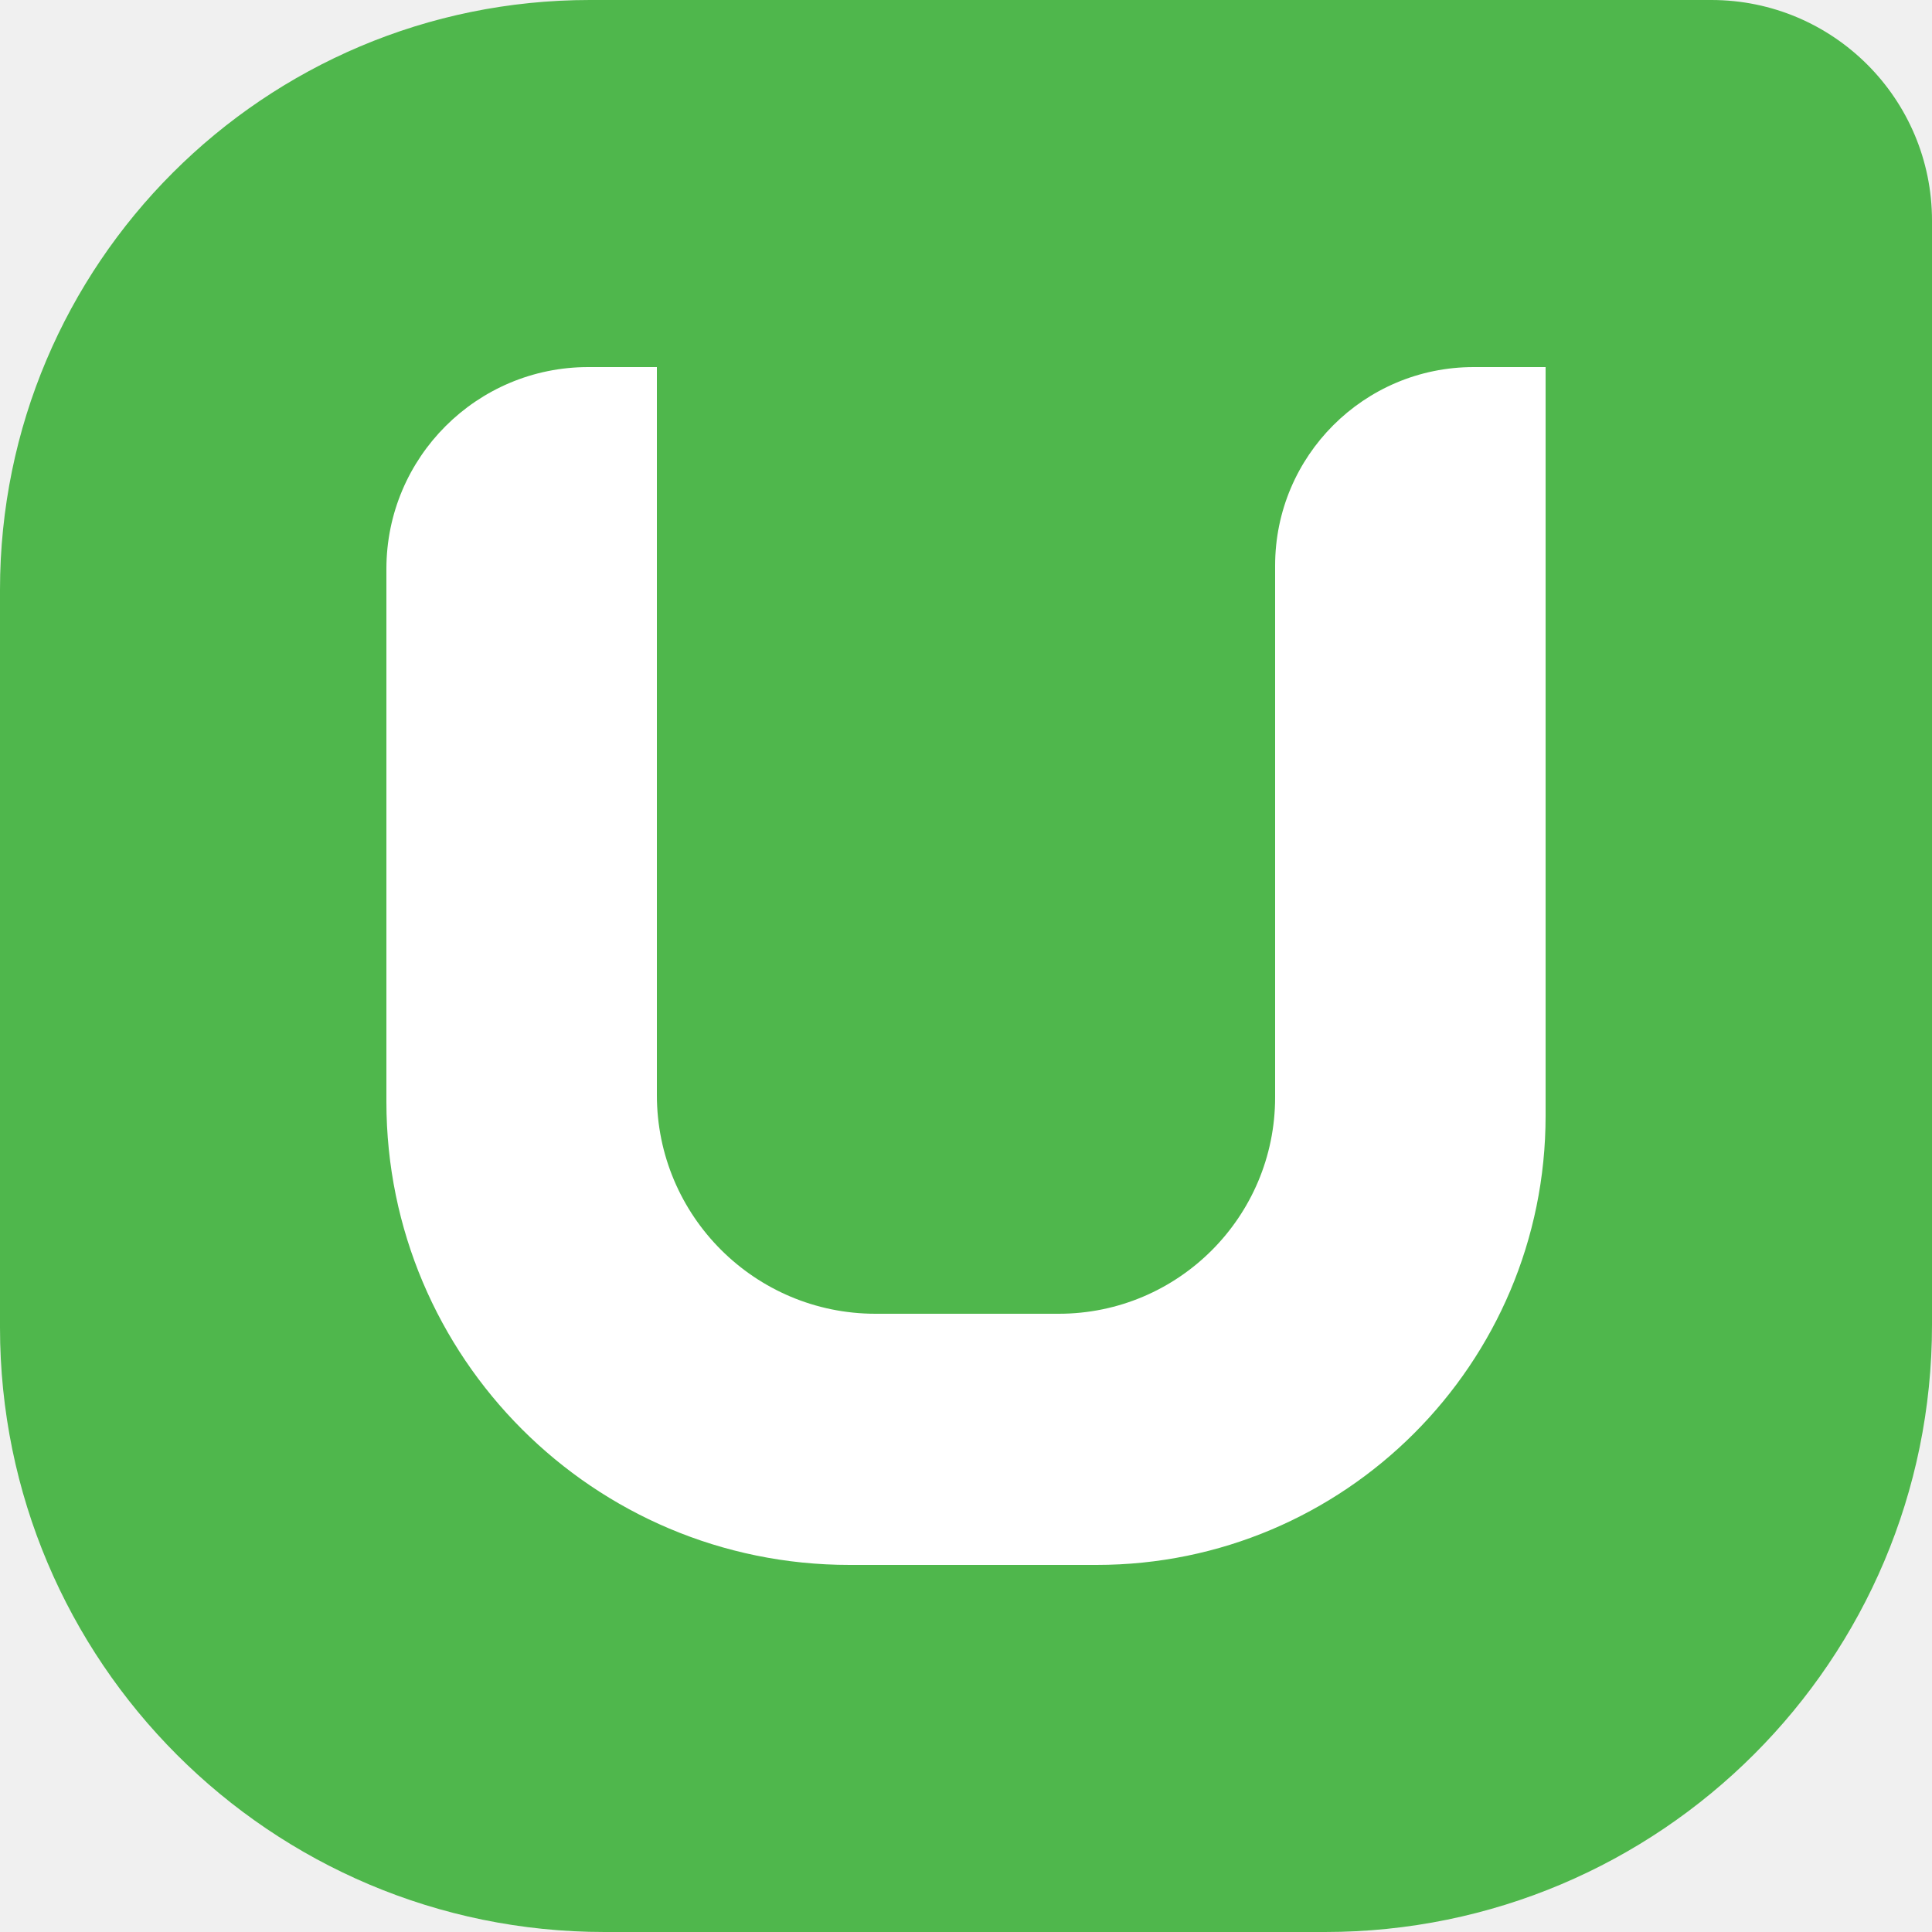
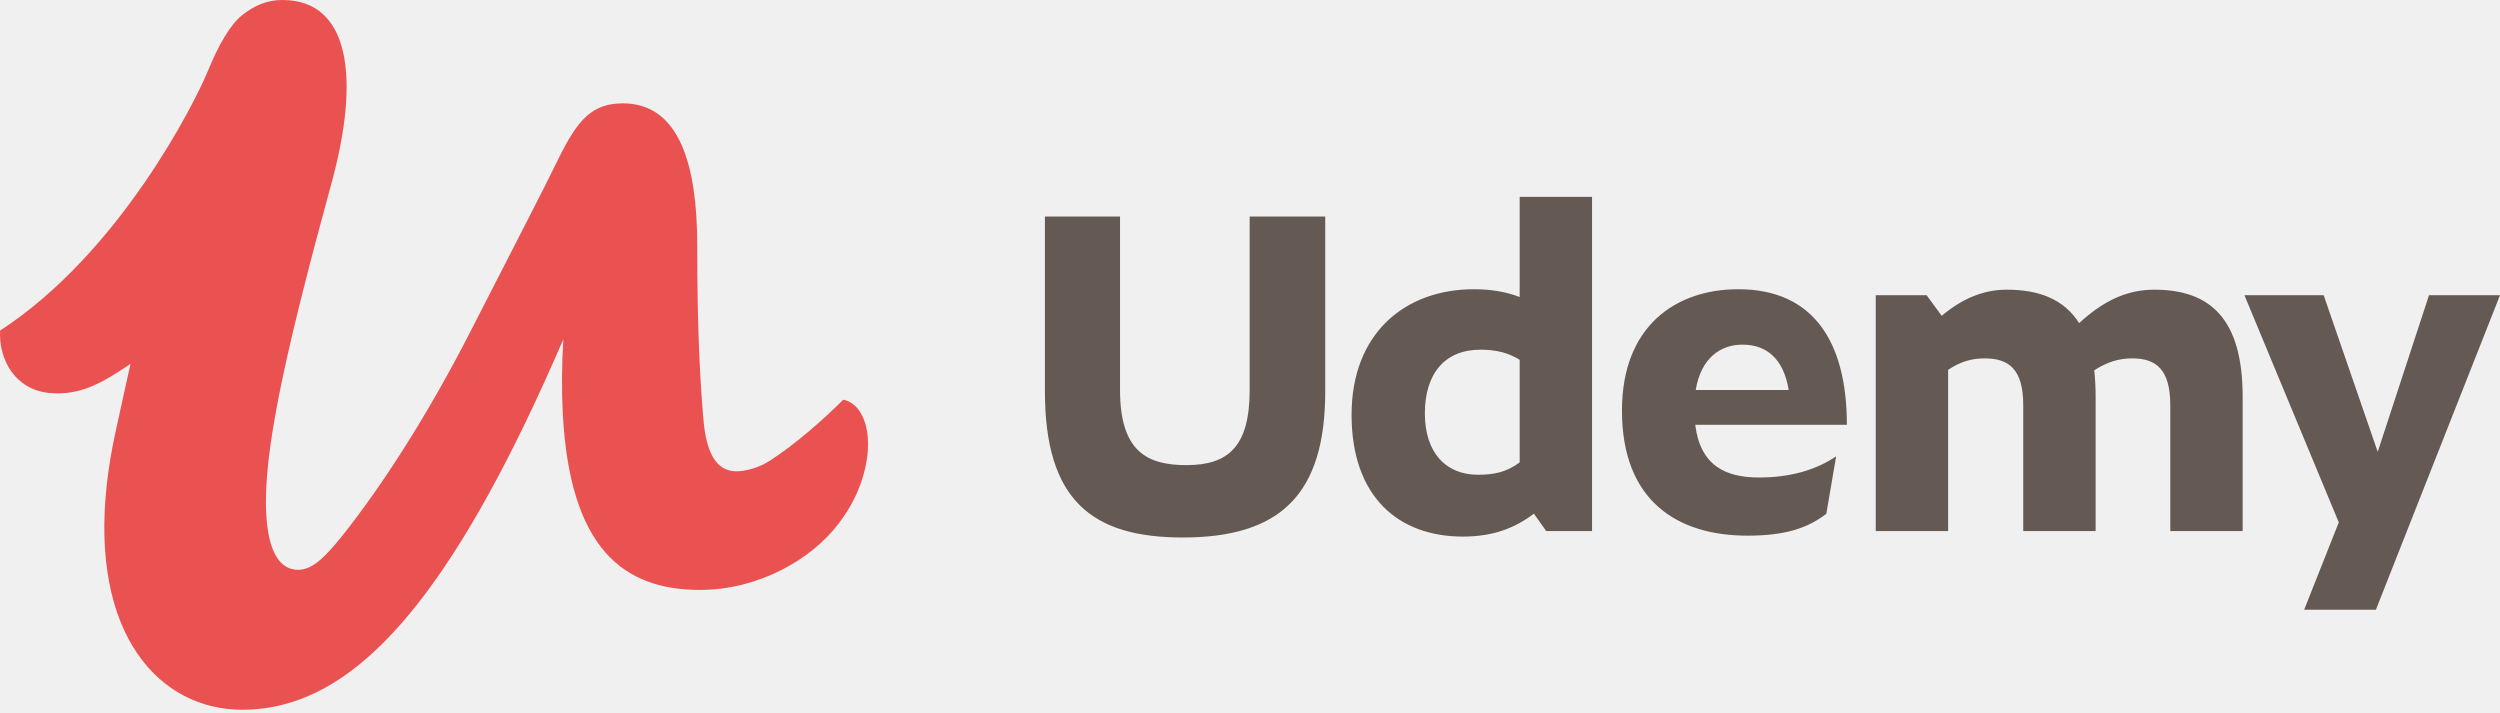
- <svg xmlns="http://www.w3.org/2000/svg" width="256px" height="256px" viewBox="0 0 256 256" version="1.1" preserveAspectRatio="xMidYMid">
+ <svg xmlns="http://www.w3.org/2000/svg" width="512px" height="146px" viewBox="0 0 512 146" version="1.1" preserveAspectRatio="xMidYMid">
  <g>
-     <path d="M78.157,0 L226.757,0 C242.908,0 256,13.092 256,29.243 L256,175.557 C256,219.983 219.983,256 175.557,256 L80.105,256 C35.866,256 0,220.134 0,175.895 L0,78.157 C0,34.99 34.99,0 78.157,0" fill="#4FB74C" />
-     <path d="M204.8,48.64 L204.8,147.86 C204.8,180.721 178.161,207.36 145.3,207.36 L112.561,207.36 C78.671,207.36 51.2,179.889 51.2,146.002 L51.2,75.384 C51.2,60.613 63.173,48.64 77.944,48.64 L87.04,48.64 L87.04,145.106 C87.04,161.108 100.012,174.08 116.014,174.08 L140.28,174.08 C156.119,174.08 168.96,161.239 168.96,145.4 L168.96,74.947 C168.96,60.419 180.739,48.64 195.267,48.64 L204.8,48.64" fill="#FFFFFF" />
+     <path d="M471.893,124.869 L486.585,124.869 L512.003,60.453 L497.461,60.453 L486.955,92.535 L475.886,60.453 L459.655,60.453 L478.982,106.982 L471.893,124.869 Z M398.975,75.744 L398.975,108.764 L384.153,108.764 L384.153,60.453 L394.567,60.453 L397.663,64.673 C401.696,61.297 406.011,59.326 410.983,59.326 C417.645,59.326 422.709,61.297 425.805,66.177 C430.308,62.047 435.092,59.326 441.192,59.326 C452.635,59.326 459.297,65.238 459.297,81.279 L459.297,108.764 L444.475,108.764 L444.475,82.968 C444.475,75.557 441.471,73.398 436.687,73.398 C433.873,73.398 431.529,74.148 428.901,75.837 C429.091,77.526 429.183,79.308 429.183,81.279 L429.183,108.764 L414.361,108.764 L414.361,82.968 C414.361,75.557 411.358,73.398 406.481,73.398 C403.76,73.398 401.508,74.055 398.975,75.744 L398.975,75.744 Z M347.281,79.872 L366.326,79.872 C365.294,73.588 361.916,70.585 356.851,70.585 C352.533,70.585 348.408,73.118 347.281,79.872 L347.281,79.872 Z M357.883,109.703 C343.623,109.703 332.177,102.667 332.177,84.092 C332.177,66.737 343.248,59.234 356.006,59.234 C371.39,59.234 378.239,70.02 378.239,87.001 L347.186,87.001 C348.221,95.349 353.38,97.79 360.229,97.79 C366.852,97.79 372.033,96.155 376.042,93.458 L374.031,105.215 C370.204,108.171 365.612,109.703 357.883,109.703 L357.883,109.703 Z M302.692,97.228 C306.068,97.228 308.602,96.663 311.228,94.694 L311.228,73.681 C308.884,72.271 306.54,71.617 303.162,71.617 C295.938,71.617 291.811,76.494 291.811,84.655 C291.811,92.63 296.033,97.228 302.692,97.228 L302.692,97.228 Z M314.136,105.201 C310.291,108.109 305.883,109.891 299.596,109.891 C286.369,109.891 276.801,101.73 276.801,84.937 C276.801,68.239 287.778,59.234 301.848,59.234 C305.131,59.234 308.322,59.703 311.228,60.828 L311.228,40.322 L326.052,40.322 L326.052,108.764 L316.67,108.764 L314.136,105.201 Z M213.998,80.152 L213.998,44.348 L229.382,44.348 L229.382,79.872 C229.382,92.63 235.104,95.256 242.985,95.256 C251.523,95.256 255.93,91.503 255.93,79.872 L255.93,44.348 L271.409,44.348 L271.409,80.152 C271.409,101.26 262.217,110.078 242.235,110.078 C223.661,110.078 213.998,102.48 213.998,80.152 L213.998,80.152 Z" fill="#645A53" />
+     <path d="M174.79,82.837 C174.166,82.336 173.464,81.999 172.7,81.855 C168.188,86.352 162.682,91.09 157.793,94.273 C155.537,95.773 152.7,96.522 150.821,96.522 C146.496,96.522 144.618,92.399 144.053,85.845 C143.301,77.041 142.793,66.497 142.793,50.199 C142.793,33.484 139,22.121 128.894,21.229 C128.467,21.191 128.036,21.165 127.585,21.165 C121.381,21.165 118.373,24.349 114.426,32.405 C111.043,39.334 105.779,49.45 96.005,68.556 C87.546,85.041 78.147,99.651 70.062,109.767 C67.811,112.571 66.032,114.497 64.36,115.593 C63.242,116.328 62.17,116.696 61.041,116.696 C57.85,116.696 55.521,114.003 54.742,107.734 C54.557,106.244 54.46,104.552 54.46,102.647 C54.46,89.723 59.349,68.743 67.806,37.835 C74.01,15.358 71.379,0 57.843,0 C57.822,0 57.8,0 57.779,0 C57.75,0 57.722,0 57.691,0 L57.682,0.002 C54.617,0.038 52.076,1.148 49.628,3.074 C47.218,4.972 44.805,9.071 42.554,14.582 C40.015,20.79 24.582,51.748 0.017,67.697 C-0.273,73.76 3.16,79.822 10.116,80.479 C16.447,81.079 20.943,78.41 26.731,74.522 C26.297,76.455 25.896,78.263 25.53,79.916 C25.099,81.869 24.731,83.553 24.437,84.912 C23.996,86.936 23.716,88.238 23.633,88.599 C22.828,92.288 22.254,95.792 21.882,99.117 C18.418,130.078 32.768,145.355 49.573,145.355 C52.382,145.355 55.165,145.021 57.928,144.318 C76.444,139.624 94.269,118.385 115.368,69.493 C115.047,74.811 115.014,79.779 115.244,84.388 C116.635,112.409 127.718,120.817 143.377,120.817 C155.219,120.817 166.309,114.637 171.948,106.955 C176.086,101.523 177.777,95.528 177.777,90.845 C177.777,87.211 176.624,84.31 174.79,82.837" fill="#EA5252" />
  </g>
</svg>
